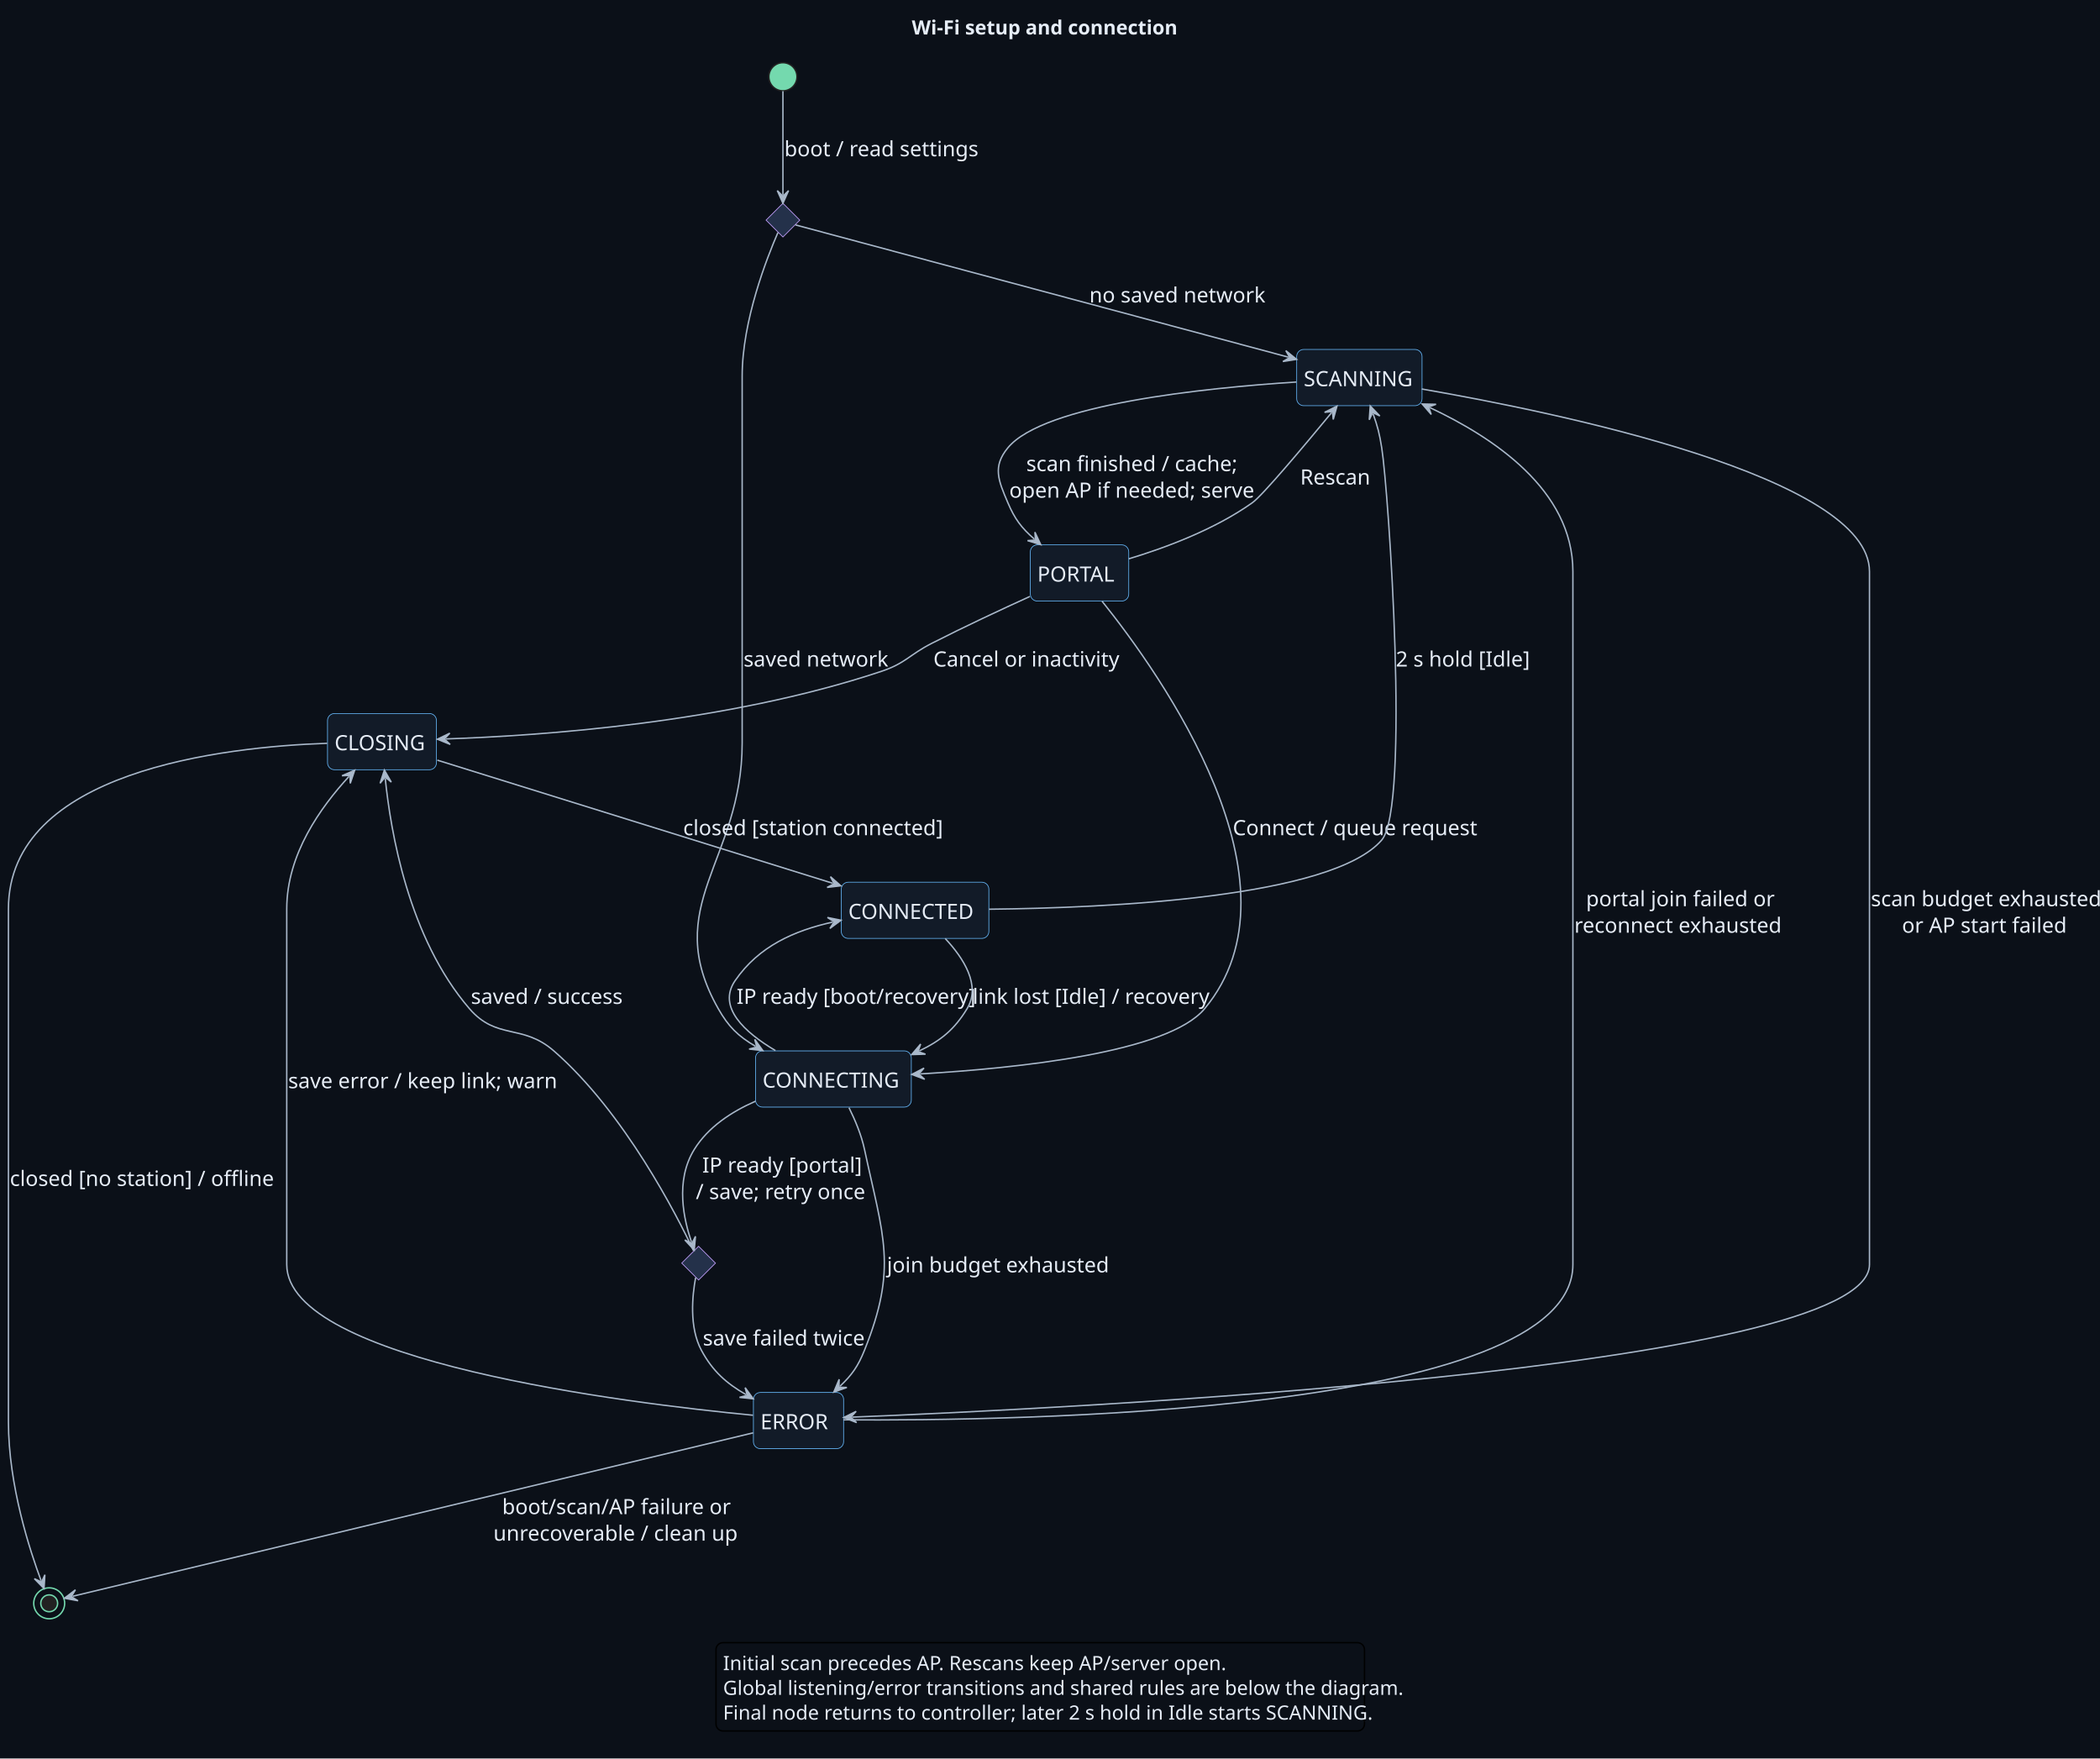
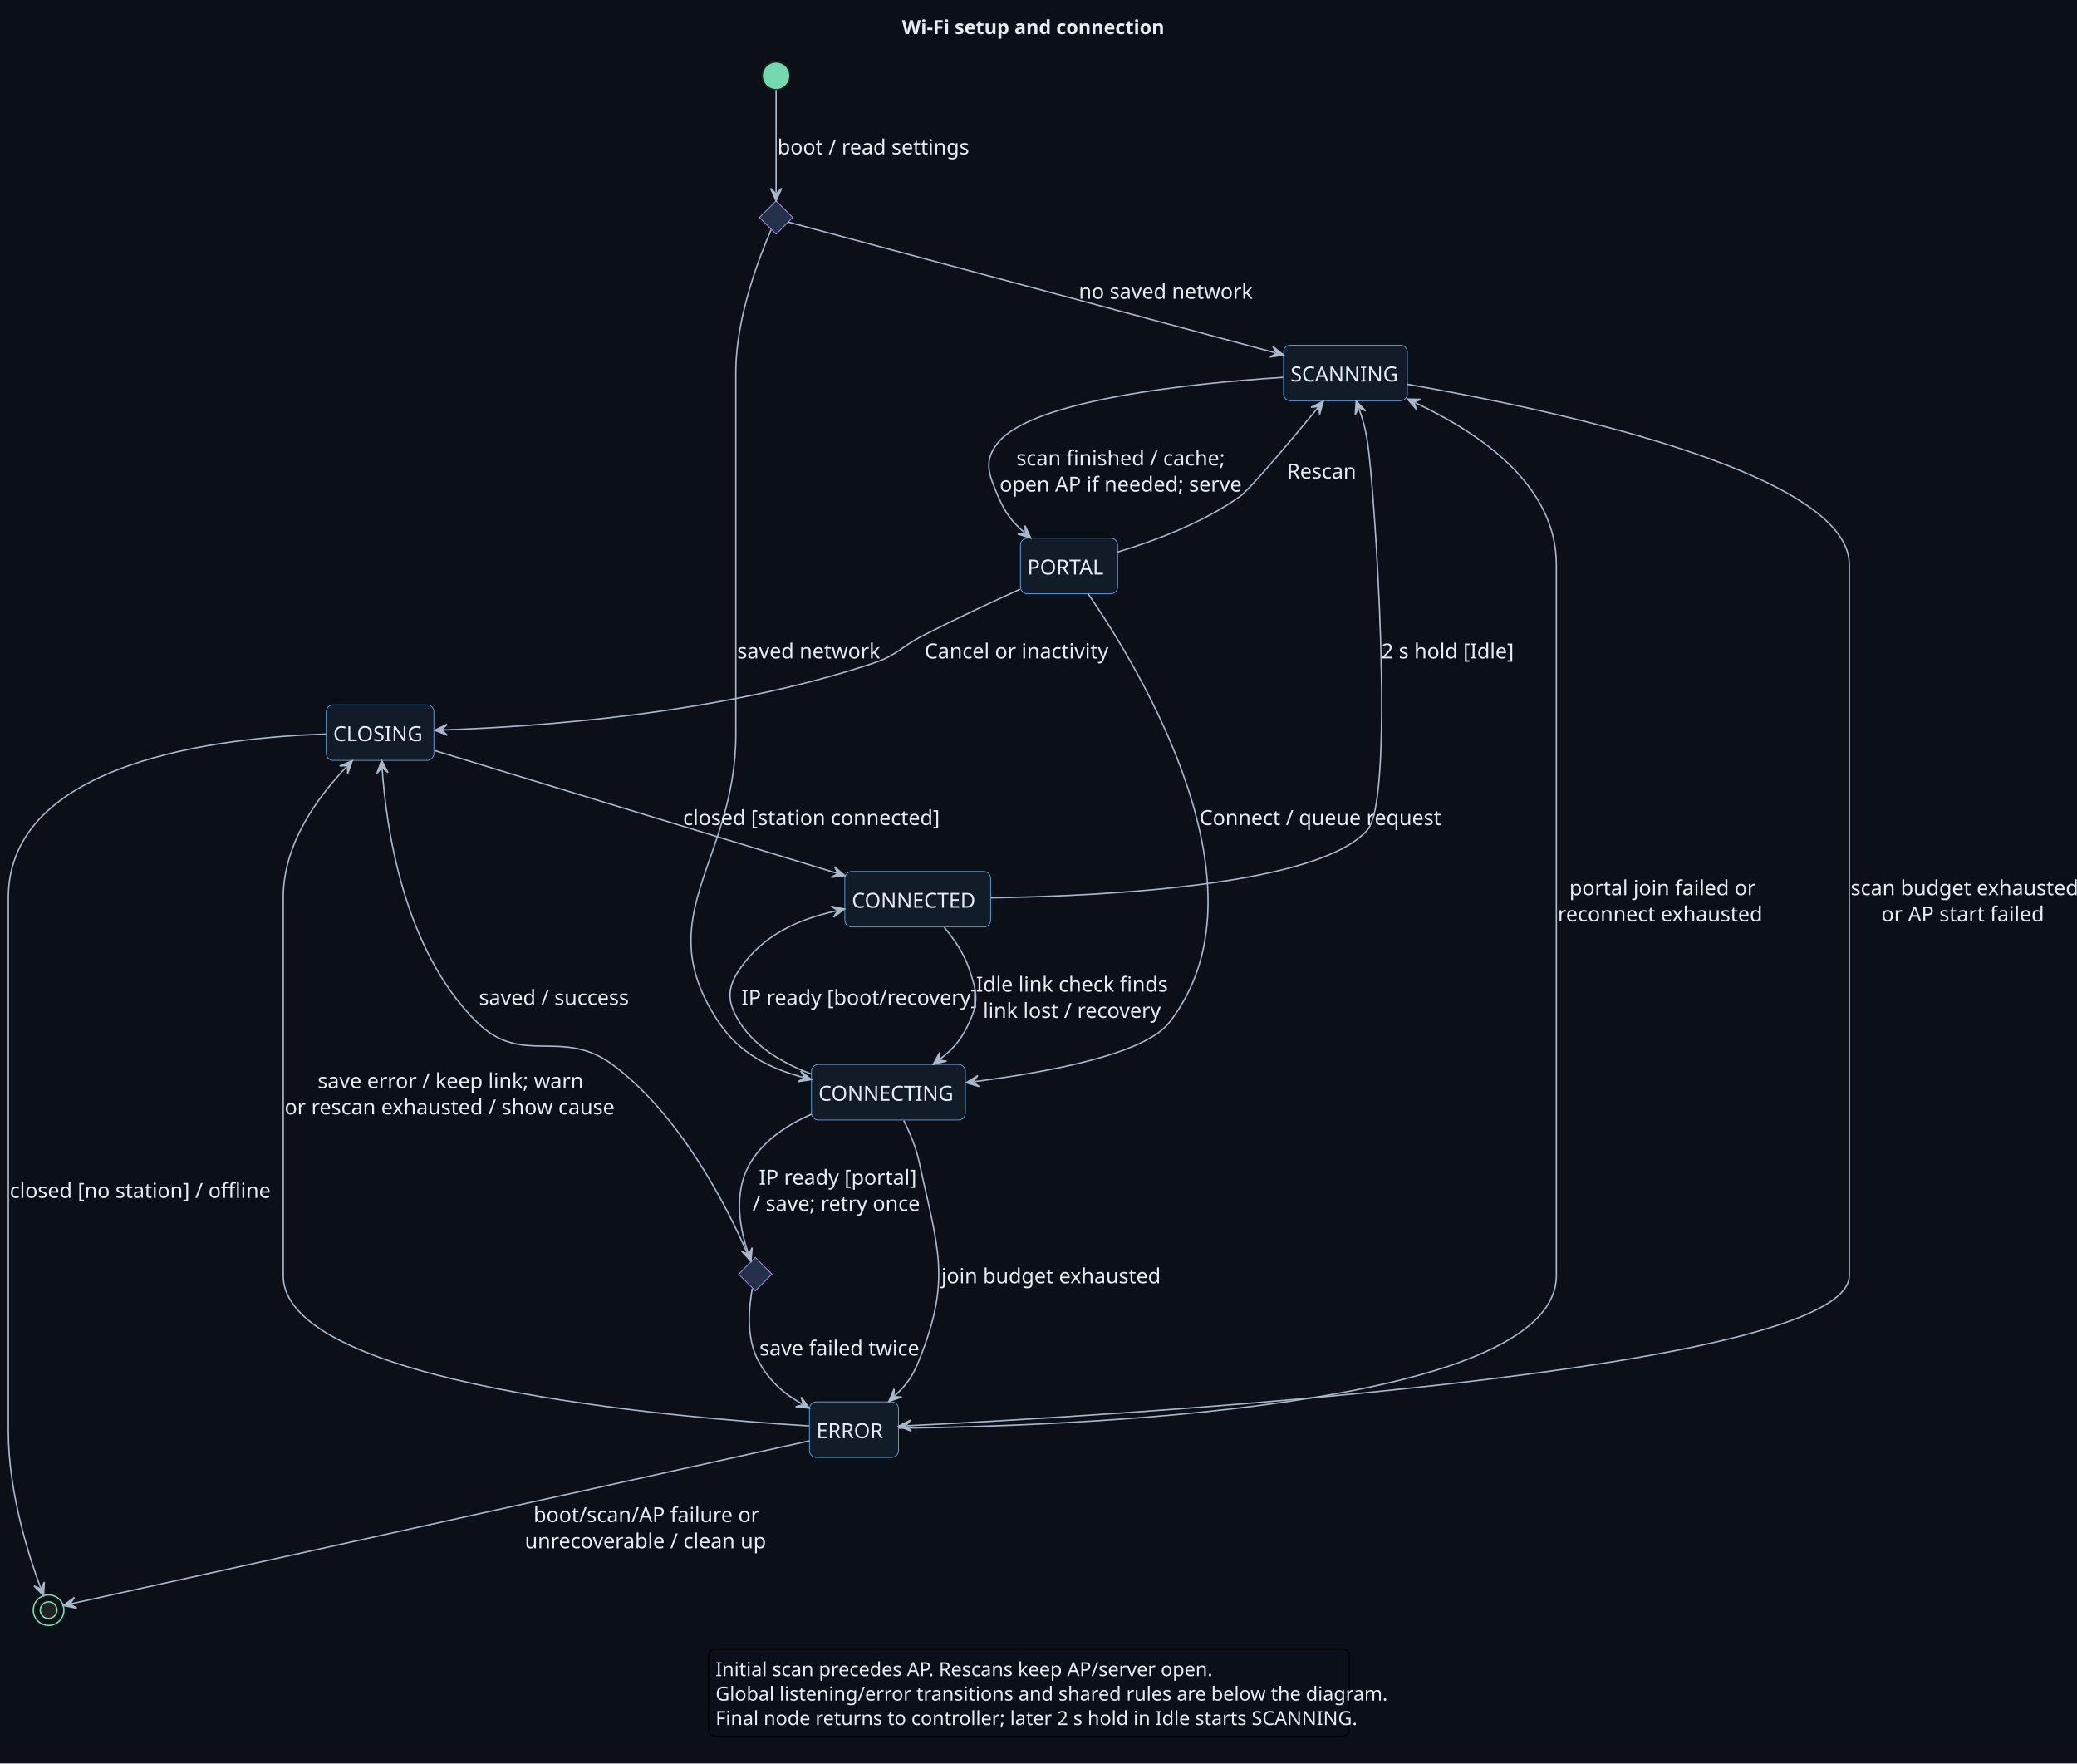
- <svg xmlns="http://www.w3.org/2000/svg" contentStyleType="text/css" data-diagram-type="STATE" height="1251px" preserveAspectRatio="none" style="width:1494px;height:1251px;background:#0B1018;" version="1.1" viewBox="0 0 1494 1251" width="1494px" zoomAndPan="magnify">
+ <svg xmlns="http://www.w3.org/2000/svg" contentStyleType="text/css" data-diagram-type="STATE" height="1270px" preserveAspectRatio="none" style="width:1496px;height:1270px;background:#0B1018;" version="1.1" viewBox="0 0 1496 1270" width="1496px" zoomAndPan="magnify">
  <defs />
  <g>
-     <rect fill="#0B1018" height="1251" style="stroke:none;stroke-width:1;" width="1494" x="0" y="0" />
+     <rect fill="#0B1018" height="1270" style="stroke:none;stroke-width:1;" width="1496" x="0" y="0" />
    <g class="title" data-source-line="25">
-       <text fill="#E6EDF7" font-family="sans-serif" font-size="14" font-weight="bold" lengthAdjust="spacing" textLength="182.773" x="648.674" y="24.533">Wi-Fi setup and connection</text>
+       <text fill="#E6EDF7" font-family="sans-serif" font-size="14" font-weight="bold" lengthAdjust="spacing" textLength="182.773" x="649.674" y="24.533">Wi-Fi setup and connection</text>
    </g>
-     <rect fill="#121B28" height="40" rx="5" ry="5" style="stroke:#64B5F6;stroke-width:0.5;" width="89.175" x="922.5" y="248.609" />
-     <text fill="#E6EDF7" font-family="sans-serif" font-size="15" lengthAdjust="spacing" textLength="79.175" x="927.5" y="274.747">SCANNING</text>
-     <rect fill="#121B28" height="40" rx="5" ry="5" style="stroke:#64B5F6;stroke-width:0.5;" width="70.015" x="733" y="387.609" />
-     <text fill="#E6EDF7" font-family="sans-serif" font-size="15" lengthAdjust="spacing" textLength="60.015" x="738" y="413.747">PORTAL</text>
-     <rect fill="#121B28" height="40" rx="5" ry="5" style="stroke:#64B5F6;stroke-width:0.5;" width="110.832" x="537.5" y="747.609" />
-     <text fill="#E6EDF7" font-family="sans-serif" font-size="15" lengthAdjust="spacing" textLength="100.832" x="542.5" y="773.747">CONNECTING</text>
-     <rect fill="#121B28" height="40" rx="5" ry="5" style="stroke:#64B5F6;stroke-width:0.5;" width="77.515" x="233" y="507.609" />
-     <text fill="#E6EDF7" font-family="sans-serif" font-size="15" lengthAdjust="spacing" textLength="67.515" x="238" y="533.747">CLOSING</text>
-     <rect fill="#121B28" height="40" rx="5" ry="5" style="stroke:#64B5F6;stroke-width:0.5;" width="105.002" x="598.5" y="627.609" />
-     <text fill="#E6EDF7" font-family="sans-serif" font-size="15" lengthAdjust="spacing" textLength="95.002" x="603.5" y="653.747">CONNECTED</text>
-     <rect fill="#121B28" height="40" rx="5" ry="5" style="stroke:#64B5F6;stroke-width:0.5;" width="64.17" x="536" y="990.609" />
-     <text fill="#E6EDF7" font-family="sans-serif" font-size="15" lengthAdjust="spacing" textLength="54.17" x="541" y="1016.747">ERROR</text>
+     <rect fill="#121B28" height="40" rx="5" ry="5" style="stroke:#64B5F6;stroke-width:0.5;" width="89.175" x="924.5" y="248.609" />
+     <text fill="#E6EDF7" font-family="sans-serif" font-size="15" lengthAdjust="spacing" textLength="79.175" x="929.5" y="274.747">SCANNING</text>
+     <rect fill="#121B28" height="40" rx="5" ry="5" style="stroke:#64B5F6;stroke-width:0.5;" width="70.015" x="735" y="387.609" />
+     <text fill="#E6EDF7" font-family="sans-serif" font-size="15" lengthAdjust="spacing" textLength="60.015" x="740" y="413.747">PORTAL</text>
+     <rect fill="#121B28" height="40" rx="5" ry="5" style="stroke:#64B5F6;stroke-width:0.5;" width="110.832" x="584.5" y="766.609" />
+     <text fill="#E6EDF7" font-family="sans-serif" font-size="15" lengthAdjust="spacing" textLength="100.832" x="589.5" y="792.747">CONNECTING</text>
+     <rect fill="#121B28" height="40" rx="5" ry="5" style="stroke:#64B5F6;stroke-width:0.5;" width="77.515" x="235" y="507.609" />
+     <text fill="#E6EDF7" font-family="sans-serif" font-size="15" lengthAdjust="spacing" textLength="67.515" x="240" y="533.747">CLOSING</text>
+     <rect fill="#121B28" height="40" rx="5" ry="5" style="stroke:#64B5F6;stroke-width:0.5;" width="105.002" x="608.5" y="627.609" />
+     <text fill="#E6EDF7" font-family="sans-serif" font-size="15" lengthAdjust="spacing" textLength="95.002" x="613.5" y="653.747">CONNECTED</text>
+     <rect fill="#121B28" height="40" rx="5" ry="5" style="stroke:#64B5F6;stroke-width:0.5;" width="64.17" x="583" y="1009.609" />
+     <text fill="#E6EDF7" font-family="sans-serif" font-size="15" lengthAdjust="spacing" textLength="54.17" x="588" y="1035.747">ERROR</text>
    <g class="entity" data-qualified-name="Boot" id="ent0008">
-       <polygon fill="#24314A" points="557,144.609,569,156.609,557,168.609,545,156.609,557,144.609" style="stroke:#C5A1FF;stroke-width:0.5;" />
+       <polygon fill="#24314A" points="559,144.609,571,156.609,559,168.609,547,156.609,559,144.609" style="stroke:#C5A1FF;stroke-width:0.5;" />
    </g>
    <g class="entity" data-qualified-name="Save" id="ent0009">
-       <polygon fill="#24314A" points="497,886.609,509,898.609,497,910.609,485,898.609,497,886.609" style="stroke:#C5A1FF;stroke-width:0.5;" />
+       <polygon fill="#24314A" points="544,905.609,556,917.609,544,929.609,532,917.609,544,905.609" style="stroke:#C5A1FF;stroke-width:0.5;" />
    </g>
    <g class="start_entity" data-qualified-name=".start." data-source-line="35" id="ent0002">
-       <ellipse cx="557" cy="54.609" fill="#74D9AE" rx="10" ry="10" style="stroke:#222222;stroke-width:1;" />
+       <ellipse cx="559" cy="54.609" fill="#74D9AE" rx="10" ry="10" style="stroke:#222222;stroke-width:1;" />
    </g>
    <g class="end_entity" data-qualified-name=".end." data-source-line="50" id="ent0018">
-       <ellipse cx="35" cy="1140.609" fill="none" rx="11" ry="11" style="stroke:#74D9AE;stroke-width:1;" />
-       <ellipse cx="35" cy="1140.609" fill="#222222" rx="6" ry="6" style="stroke:#74D9AE;stroke-width:1;" />
+       <ellipse cx="35" cy="1159.609" fill="none" rx="11" ry="11" style="stroke:#74D9AE;stroke-width:1;" />
+       <ellipse cx="35" cy="1159.609" fill="#222222" rx="6" ry="6" style="stroke:#74D9AE;stroke-width:1;" />
    </g>
    <g class="link" data-entity-1="ent0002" data-entity-2="ent0008" data-link-type="dependency" data-source-line="35" id="lnk3">
-       <path d="M557,64.839 C557,83.309 557,118.749 557,138.599" fill="none" id="*start*-to-Boot" style="stroke:#A9B8CA;stroke-width:1;" />
-       <polygon fill="#A9B8CA" points="557,144.599,561,135.599,557,139.599,553,135.599,557,144.599" style="stroke:#A9B8CA;stroke-width:1;" />
-       <text fill="#E6EDF7" font-family="sans-serif" font-size="15" lengthAdjust="spacing" textLength="127.581" x="558" y="111.181">boot / read settings</text>
+       <path d="M559,64.839 C559,83.309 559,118.749 559,138.599" fill="none" id="*start*-to-Boot" style="stroke:#A9B8CA;stroke-width:1;" />
+       <polygon fill="#A9B8CA" points="559,144.599,563,135.599,559,139.599,555,135.599,559,144.599" style="stroke:#A9B8CA;stroke-width:1;" />
+       <text fill="#E6EDF7" font-family="sans-serif" font-size="15" lengthAdjust="spacing" textLength="127.581" x="560" y="111.181">boot / read settings</text>
    </g>
    <g class="link" data-entity-1="ent0008" data-entity-2="ent0002" data-link-type="dependency" data-source-line="36" id="lnk4">
-       <path d="M565.94,160.009 C612.44,172.479 822.165,228.755 916.635,254.095" fill="none" id="Boot-to-Scan" style="stroke:#A9B8CA;stroke-width:1;" />
-       <polygon fill="#A9B8CA" points="922.43,255.649,914.774,249.454,917.601,254.354,912.701,257.181,922.43,255.649" style="stroke:#A9B8CA;stroke-width:1;" />
-       <text fill="#E6EDF7" font-family="sans-serif" font-size="15" lengthAdjust="spacing" textLength="117.568" x="775" y="215.181">no saved network</text>
+       <path d="M567.94,160.009 C614.44,172.479 824.165,228.755 918.635,254.095" fill="none" id="Boot-to-Scan" style="stroke:#A9B8CA;stroke-width:1;" />
+       <polygon fill="#A9B8CA" points="924.43,255.649,916.774,249.454,919.601,254.354,914.701,257.181,924.43,255.649" style="stroke:#A9B8CA;stroke-width:1;" />
+       <text fill="#E6EDF7" font-family="sans-serif" font-size="15" lengthAdjust="spacing" textLength="117.568" x="777" y="215.181">no saved network</text>
    </g>
    <g class="link" data-entity-1="ent0008" data-entity-2="ent0004" data-link-type="dependency" data-source-line="37" id="lnk5">
-       <path d="M553.44,165.429 C545.7,183.189 528,228.109 528,267.609 C528,267.609 528,267.609 528,528.609 C528,612.949 469.38,644.259 511,717.609 C518.2,730.299 524.959,737.034 537.529,744.374" fill="none" id="Boot-to-Join" style="stroke:#A9B8CA;stroke-width:1;" />
-       <polygon fill="#A9B8CA" points="542.71,747.399,536.955,739.407,538.392,744.878,532.921,746.315,542.71,747.399" style="stroke:#A9B8CA;stroke-width:1;" />
-       <text fill="#E6EDF7" font-family="sans-serif" font-size="15" lengthAdjust="spacing" textLength="96.716" x="529" y="474.181">saved network</text>
+       <path d="M555.44,165.429 C547.7,183.189 530,228.109 530,267.609 C530,267.609 530,267.609 530,528.609 C530,621.209 466.14,659.899 518,736.609 C532.96,758.729 553.928,769.305 578.587,775.965" fill="none" id="Boot-to-Join" style="stroke:#A9B8CA;stroke-width:1;" />
+       <polygon fill="#A9B8CA" points="584.38,777.529,576.734,771.321,579.553,776.226,574.648,779.044,584.38,777.529" style="stroke:#A9B8CA;stroke-width:1;" />
+       <text fill="#E6EDF7" font-family="sans-serif" font-size="15" lengthAdjust="spacing" textLength="96.716" x="531" y="474.181">saved network</text>
    </g>
    <g class="link" data-entity-1="ent0002" data-entity-2="ent0003" data-link-type="dependency" data-source-line="38" id="lnk6">
-       <path d="M922.29,271.769 C857.51,275.939 742.51,287.619 717,318.609 C705.99,331.989 710.21,341.659 717,357.609 C721.96,369.249 726.649,375.516 735.909,383.556" fill="none" id="Scan-to-Portal" style="stroke:#A9B8CA;stroke-width:1;" />
-       <polygon fill="#A9B8CA" points="740.44,387.489,736.267,378.568,736.664,384.211,731.022,384.609,740.44,387.489" style="stroke:#A9B8CA;stroke-width:1;" />
-       <text fill="#E6EDF7" font-family="sans-serif" font-size="15" lengthAdjust="spacing" textLength="144.25" x="730.1" y="335.181">scan finished / cache;</text>
-       <text fill="#E6EDF7" font-family="sans-serif" font-size="15" lengthAdjust="spacing" textLength="168.45" x="718" y="354.048">open AP if needed; serve</text>
+       <path d="M924.29,271.769 C859.51,275.939 744.51,287.619 719,318.609 C707.99,331.989 712.21,341.659 719,357.609 C723.96,369.249 728.649,375.516 737.909,383.556" fill="none" id="Scan-to-Portal" style="stroke:#A9B8CA;stroke-width:1;" />
+       <polygon fill="#A9B8CA" points="742.44,387.489,738.267,378.568,738.664,384.211,733.022,384.609,742.44,387.489" style="stroke:#A9B8CA;stroke-width:1;" />
+       <text fill="#E6EDF7" font-family="sans-serif" font-size="15" lengthAdjust="spacing" textLength="144.25" x="732.1" y="335.181">scan finished / cache;</text>
+       <text fill="#E6EDF7" font-family="sans-serif" font-size="15" lengthAdjust="spacing" textLength="168.45" x="720" y="354.048">open AP if needed; serve</text>
    </g>
    <g class="link" data-entity-1="ent0003" data-entity-2="ent0002" data-link-type="dependency" data-source-line="40" id="lnk8">
-       <path d="M803.09,397.539 C828.98,389.729 864.22,376.679 891,357.609 C898.19,352.489 927.25,317.876 947.33,293.556" fill="none" id="Portal-to-Scan" style="stroke:#A9B8CA;stroke-width:1;" />
-       <polygon fill="#A9B8CA" points="951.15,288.929,942.335,293.323,947.967,292.785,948.504,298.416,951.15,288.929" style="stroke:#A9B8CA;stroke-width:1;" />
-       <text fill="#E6EDF7" font-family="sans-serif" font-size="15" lengthAdjust="spacing" textLength="50.859" x="925" y="344.681">Rescan</text>
+       <path d="M805.09,397.539 C830.98,389.729 866.22,376.679 893,357.609 C900.19,352.489 929.25,317.876 949.33,293.556" fill="none" id="Portal-to-Scan" style="stroke:#A9B8CA;stroke-width:1;" />
+       <polygon fill="#A9B8CA" points="953.15,288.929,944.335,293.323,949.967,292.785,950.504,298.416,953.15,288.929" style="stroke:#A9B8CA;stroke-width:1;" />
+       <text fill="#E6EDF7" font-family="sans-serif" font-size="15" lengthAdjust="spacing" textLength="50.859" x="927" y="344.681">Rescan</text>
    </g>
    <g class="link" data-entity-1="ent0003" data-entity-2="ent0004" data-link-type="dependency" data-source-line="39" id="lnk7">
-       <path d="M784.04,427.709 C826.09,480.139 931.24,628.319 857,717.609 C831.03,748.839 724.09,759.906 654.62,764.006" fill="none" id="Portal-to-Join" style="stroke:#A9B8CA;stroke-width:1;" />
-       <polygon fill="#A9B8CA" points="648.63,764.359,657.85,767.822,653.621,764.065,657.379,759.836,648.63,764.359" style="stroke:#A9B8CA;stroke-width:1;" />
-       <text fill="#E6EDF7" font-family="sans-serif" font-size="15" lengthAdjust="spacing" textLength="164.282" x="877" y="594.181">Connect / queue request</text>
+       <path d="M783.74,427.639 C821.21,482.069 917.5,640.599 842,736.609 C824.1,759.369 755.191,772.081 701.841,778.971" fill="none" id="Portal-to-Join" style="stroke:#A9B8CA;stroke-width:1;" />
+       <polygon fill="#A9B8CA" points="695.89,779.739,705.328,782.554,700.849,779.099,704.303,774.62,695.89,779.739" style="stroke:#A9B8CA;stroke-width:1;" />
+       <text fill="#E6EDF7" font-family="sans-serif" font-size="15" lengthAdjust="spacing" textLength="164.282" x="864" y="594.181">Connect / queue request</text>
    </g>
    <g class="link" data-entity-1="ent0003" data-entity-2="ent0005" data-link-type="dependency" data-source-line="41" id="lnk9">
-       <path d="M732.7,424.329 C712.19,433.659 685.94,445.909 663,457.609 C646.7,465.929 644.36,471.819 627,477.609 C516.49,514.489 383.717,523.437 317.147,525.687" fill="none" id="Portal-to-Close" style="stroke:#A9B8CA;stroke-width:1;" />
-       <polygon fill="#A9B8CA" points="311.15,525.889,320.28,529.583,316.147,525.721,320.01,521.588,311.15,525.889" style="stroke:#A9B8CA;stroke-width:1;" />
-       <text fill="#E6EDF7" font-family="sans-serif" font-size="15" lengthAdjust="spacing" textLength="125.881" x="664" y="474.181">Cancel or inactivity</text>
+       <path d="M734.7,424.329 C714.19,433.659 687.94,445.909 665,457.609 C648.7,465.929 646.36,471.819 629,477.609 C518.49,514.489 385.717,523.437 319.147,525.687" fill="none" id="Portal-to-Close" style="stroke:#A9B8CA;stroke-width:1;" />
+       <polygon fill="#A9B8CA" points="313.15,525.889,322.28,529.583,318.147,525.721,322.01,521.588,313.15,525.889" style="stroke:#A9B8CA;stroke-width:1;" />
+       <text fill="#E6EDF7" font-family="sans-serif" font-size="15" lengthAdjust="spacing" textLength="125.881" x="666" y="474.181">Cancel or inactivity</text>
    </g>
    <g class="link" data-entity-1="ent0004" data-entity-2="ent0009" data-link-type="dependency" data-source-line="42" id="lnk10">
-       <path d="M537.48,783.429 C520.57,790.829 503.86,801.719 494,817.609 C479.92,840.279 486.718,868.269 491.958,883.679" fill="none" id="Join-to-Save" style="stroke:#A9B8CA;stroke-width:1;" />
-       <polygon fill="#A9B8CA" points="493.89,889.359,494.78,879.551,492.28,884.626,487.205,882.126,493.89,889.359" style="stroke:#A9B8CA;stroke-width:1;" />
-       <text fill="#E6EDF7" font-family="sans-serif" font-size="15" lengthAdjust="spacing" textLength="105.886" x="499.581" y="834.181">IP ready [portal]</text>
-       <text fill="#E6EDF7" font-family="sans-serif" font-size="15" lengthAdjust="spacing" textLength="115.049" x="495" y="853.048">/ save; retry once</text>
+       <path d="M584.48,802.429 C567.57,809.829 550.86,820.719 541,836.609 C526.92,859.279 533.718,887.269 538.958,902.679" fill="none" id="Join-to-Save" style="stroke:#A9B8CA;stroke-width:1;" />
+       <polygon fill="#A9B8CA" points="540.89,908.359,541.78,898.551,539.28,903.626,534.206,901.126,540.89,908.359" style="stroke:#A9B8CA;stroke-width:1;" />
+       <text fill="#E6EDF7" font-family="sans-serif" font-size="15" lengthAdjust="spacing" textLength="105.886" x="546.581" y="853.181">IP ready [portal]</text>
+       <text fill="#E6EDF7" font-family="sans-serif" font-size="15" lengthAdjust="spacing" textLength="115.049" x="542" y="872.048">/ save; retry once</text>
    </g>
    <g class="link" data-entity-1="ent0009" data-entity-2="ent0005" data-link-type="dependency" data-source-line="43" id="lnk11">
-       <path d="M493.39,889.739 C482,865.599 444.51,791.589 394,747.609 C371.51,728.029 353.48,740.179 334,717.609 C290.34,667.029 277.87,590.898 274.08,553.828" fill="none" id="Save-to-Close" style="stroke:#A9B8CA;stroke-width:1;" />
-       <polygon fill="#A9B8CA" points="273.47,547.859,270.406,557.22,273.978,552.833,278.365,556.406,273.47,547.859" style="stroke:#A9B8CA;stroke-width:1;" />
-       <text fill="#E6EDF7" font-family="sans-serif" font-size="15" lengthAdjust="spacing" textLength="106.714" x="335" y="714.181">saved / success</text>
+       <path d="M540.84,908.709 C530.51,883.849 495.19,806.499 441,766.609 C404.66,739.859 376.3,768.119 344,736.609 C290,683.929 278.075,594.295 275.255,553.675" fill="none" id="Save-to-Close" style="stroke:#A9B8CA;stroke-width:1;" />
+       <polygon fill="#A9B8CA" points="274.84,547.689,271.473,556.945,275.186,552.677,279.454,556.391,274.84,547.689" style="stroke:#A9B8CA;stroke-width:1;" />
+       <text fill="#E6EDF7" font-family="sans-serif" font-size="15" lengthAdjust="spacing" textLength="106.714" x="345" y="723.681">saved / success</text>
    </g>
    <g class="link" data-entity-1="ent0004" data-entity-2="ent0006" data-link-type="dependency" data-source-line="44" id="lnk12">
-       <path d="M551.63,747.369 C529.83,734.469 510.04,716.449 523,697.609 C539.93,673.009 565.164,662.058 592.464,655.958" fill="none" id="Join-to-Online" style="stroke:#A9B8CA;stroke-width:1;" />
-       <polygon fill="#A9B8CA" points="598.32,654.649,588.664,652.708,593.44,655.74,590.409,660.516,598.32,654.649" style="stroke:#A9B8CA;stroke-width:1;" />
-       <text fill="#E6EDF7" font-family="sans-serif" font-size="15" lengthAdjust="spacing" textLength="159.243" x="524" y="714.181">IP ready [boot/recovery]</text>
+       <path d="M584.33,773.419 C564.67,766.149 544.59,754.659 533,736.609 C523.64,722.019 523.18,711.889 533,697.609 C549.93,673.009 575.164,662.058 602.464,655.958" fill="none" id="Join-to-Online" style="stroke:#A9B8CA;stroke-width:1;" />
+       <polygon fill="#A9B8CA" points="608.32,654.649,598.664,652.708,603.44,655.74,600.409,660.516,608.32,654.649" style="stroke:#A9B8CA;stroke-width:1;" />
+       <text fill="#E6EDF7" font-family="sans-serif" font-size="15" lengthAdjust="spacing" textLength="159.243" x="534" y="723.681">IP ready [boot/recovery]</text>
    </g>
    <g class="link" data-entity-1="ent0006" data-entity-2="ent0004" data-link-type="dependency" data-source-line="53" id="lnk22">
-       <path d="M672.45,667.669 C685.56,681.699 698.04,701.129 688,717.609 C679.02,732.349 669.442,740.249 653.982,747.649" fill="none" id="Online-to-Join" style="stroke:#A9B8CA;stroke-width:1;" />
-       <polygon fill="#A9B8CA" points="648.57,750.239,658.415,749.962,653.08,748.081,654.961,742.746,648.57,750.239" style="stroke:#A9B8CA;stroke-width:1;" />
-       <text fill="#E6EDF7" font-family="sans-serif" font-size="15" lengthAdjust="spacing" textLength="156.724" x="692" y="714.181">link lost [Idle] / recovery</text>
+       <path d="M680.13,667.859 C687.18,676.269 694.34,686.689 698,697.609 C703.51,714.039 705.3,720.889 698,736.609 C692.45,748.569 687.133,754.997 676.933,762.857" fill="none" id="Online-to-Join" style="stroke:#A9B8CA;stroke-width:1;" />
+       <polygon fill="#A9B8CA" points="672.18,766.519,681.75,764.194,676.14,763.467,676.867,757.857,672.18,766.519" style="stroke:#A9B8CA;stroke-width:1;" />
+       <text fill="#E6EDF7" font-family="sans-serif" font-size="15" lengthAdjust="spacing" textLength="130.064" x="703" y="714.181">Idle link check finds</text>
+       <text fill="#E6EDF7" font-family="sans-serif" font-size="15" lengthAdjust="spacing" textLength="120.037" x="708.013" y="733.048">link lost / recovery</text>
    </g>
    <g class="link" data-entity-1="ent0004" data-entity-2="ent0007" data-link-type="dependency" data-source-line="45" id="lnk13">
-       <path d="M603.98,787.989 C608.33,796.739 612.81,807.399 615,817.609 C628.31,879.759 638.71,901.639 615,960.609 C610.43,971.979 606.173,978.08 597.562,986.21" fill="none" id="Join-to-Error" style="stroke:#A9B8CA;stroke-width:1;" />
-       <polygon fill="#A9B8CA" points="593.2,990.329,602.49,987.059,596.835,986.897,596.998,981.242,593.2,990.329" style="stroke:#A9B8CA;stroke-width:1;" />
-       <text fill="#E6EDF7" font-family="sans-serif" font-size="15" lengthAdjust="spacing" textLength="146.785" x="631" y="905.181">join budget exhausted</text>
+       <path d="M650.98,806.989 C655.33,815.739 659.81,826.399 662,836.609 C675.31,898.759 685.71,920.639 662,979.609 C657.43,990.979 653.173,997.08 644.562,1005.21" fill="none" id="Join-to-Error" style="stroke:#A9B8CA;stroke-width:1;" />
+       <polygon fill="#A9B8CA" points="640.2,1009.329,649.49,1006.059,643.835,1005.897,643.998,1000.242,640.2,1009.329" style="stroke:#A9B8CA;stroke-width:1;" />
+       <text fill="#E6EDF7" font-family="sans-serif" font-size="15" lengthAdjust="spacing" textLength="146.785" x="678" y="924.181">join budget exhausted</text>
    </g>
    <g class="link" data-entity-1="ent0002" data-entity-2="ent0007" data-link-type="dependency" data-source-line="46" id="lnk14">
-       <path d="M1011.51,276.739 C1108.44,293.519 1330,339.249 1330,406.609 C1330,406.609 1330,406.609 1330,899.609 C1330,974.539 751.285,1002.359 606.255,1008.169" fill="none" id="Scan-to-Error" style="stroke:#A9B8CA;stroke-width:1;" />
-       <polygon fill="#A9B8CA" points="600.26,1008.409,609.413,1012.046,605.256,1008.209,609.093,1004.052,600.26,1008.409" style="stroke:#A9B8CA;stroke-width:1;" />
-       <text fill="#E6EDF7" font-family="sans-serif" font-size="15" lengthAdjust="spacing" textLength="155.12" x="1331" y="644.681">scan budget exhausted</text>
-       <text fill="#E6EDF7" font-family="sans-serif" font-size="15" lengthAdjust="spacing" textLength="110.881" x="1353.119" y="663.548">or AP start failed</text>
+       <path d="M1013.51,276.739 C1110.44,293.519 1332,339.249 1332,406.609 C1332,406.609 1332,406.609 1332,918.609 C1332,988.899 792.713,1019.954 653.193,1026.824" fill="none" id="Scan-to-Error" style="stroke:#A9B8CA;stroke-width:1;" />
+       <polygon fill="#A9B8CA" points="647.2,1027.119,656.386,1030.672,652.194,1026.873,655.992,1022.682,647.2,1027.119" style="stroke:#A9B8CA;stroke-width:1;" />
+       <text fill="#E6EDF7" font-family="sans-serif" font-size="15" lengthAdjust="spacing" textLength="155.12" x="1333" y="644.681">scan budget exhausted</text>
+       <text fill="#E6EDF7" font-family="sans-serif" font-size="15" lengthAdjust="spacing" textLength="110.881" x="1355.119" y="663.548">or AP start failed</text>
    </g>
    <g class="link" data-entity-1="ent0007" data-entity-2="ent0002" data-link-type="dependency" data-source-line="48" id="lnk16">
-       <path d="M600.01,1010.079 C717.6,1010.969 1119,1006.179 1119,899.609 C1119,406.609 1119,406.609 1119,406.609 C1119,348.349 1062.049,311.065 1017.208,289.955" fill="none" id="Error-to-Scan" style="stroke:#A9B8CA;stroke-width:1;" />
-       <polygon fill="#A9B8CA" points="1011.78,287.399,1018.219,294.852,1016.304,289.529,1021.626,287.614,1011.78,287.399" style="stroke:#A9B8CA;stroke-width:1;" />
-       <text fill="#E6EDF7" font-family="sans-serif" font-size="15" lengthAdjust="spacing" textLength="122.571" x="1128.346" y="644.681">portal join failed or</text>
-       <text fill="#E6EDF7" font-family="sans-serif" font-size="15" lengthAdjust="spacing" textLength="139.263" x="1120" y="663.548">reconnect exhausted</text>
+       <path d="M647.04,1028.519 C758.27,1027.339 1121,1016.039 1121,918.609 C1121,406.609 1121,406.609 1121,406.609 C1121,348.349 1064.049,311.065 1019.208,289.955" fill="none" id="Error-to-Scan" style="stroke:#A9B8CA;stroke-width:1;" />
+       <polygon fill="#A9B8CA" points="1013.78,287.399,1020.219,294.852,1018.304,289.529,1023.626,287.614,1013.78,287.399" style="stroke:#A9B8CA;stroke-width:1;" />
+       <text fill="#E6EDF7" font-family="sans-serif" font-size="15" lengthAdjust="spacing" textLength="122.571" x="1130.346" y="644.681">portal join failed or</text>
+       <text fill="#E6EDF7" font-family="sans-serif" font-size="15" lengthAdjust="spacing" textLength="139.263" x="1122" y="663.548">reconnect exhausted</text>
    </g>
    <g class="link" data-entity-1="ent0009" data-entity-2="ent0007" data-link-type="dependency" data-source-line="47" id="lnk15">
-       <path d="M494.88,908.949 C492.54,921.509 490.17,944.179 499,960.609 C507.07,975.619 516.798,984.081 530.708,992.141" fill="none" id="Save-to-Error" style="stroke:#A9B8CA;stroke-width:1;" />
-       <polygon fill="#A9B8CA" points="535.9,995.149,530.118,987.176,531.574,992.643,526.107,994.098,535.9,995.149" style="stroke:#A9B8CA;stroke-width:1;" />
-       <text fill="#E6EDF7" font-family="sans-serif" font-size="15" lengthAdjust="spacing" textLength="110.054" x="500" y="957.181">save failed twice</text>
+       <path d="M541.88,927.949 C539.54,940.509 537.17,963.179 546,979.609 C554.07,994.619 563.798,1003.081 577.708,1011.141" fill="none" id="Save-to-Error" style="stroke:#A9B8CA;stroke-width:1;" />
+       <polygon fill="#A9B8CA" points="582.9,1014.149,577.118,1006.176,578.574,1011.643,573.107,1013.098,582.9,1014.149" style="stroke:#A9B8CA;stroke-width:1;" />
+       <text fill="#E6EDF7" font-family="sans-serif" font-size="15" lengthAdjust="spacing" textLength="110.054" x="547" y="976.181">save failed twice</text>
    </g>
    <g class="link" data-entity-1="ent0007" data-entity-2="ent0005" data-link-type="dependency" data-source-line="49" id="lnk17">
-       <path d="M535.7,1006.819 C446.61,998.259 204,968.599 204,899.609 C204,646.609 204,646.609 204,646.609 C204,607.599 228.195,574.272 248.275,552.372" fill="none" id="Error-to-Close" style="stroke:#A9B8CA;stroke-width:1;" />
-       <polygon fill="#A9B8CA" points="252.33,547.949,243.299,551.88,248.951,551.635,249.196,557.286,252.33,547.949" style="stroke:#A9B8CA;stroke-width:1;" />
-       <text fill="#E6EDF7" font-family="sans-serif" font-size="15" lengthAdjust="spacing" textLength="180.073" x="205" y="774.181">save error / keep link; warn</text>
+       <path d="M582.75,1026.919 C485.86,1020.959 204,996.909 204,918.609 C204,646.609 204,646.609 204,646.609 C204,607.309 228.953,574.004 249.623,552.194" fill="none" id="Error-to-Close" style="stroke:#A9B8CA;stroke-width:1;" />
+       <polygon fill="#A9B8CA" points="253.75,547.839,244.656,551.62,250.311,551.468,250.462,557.123,253.75,547.839" style="stroke:#A9B8CA;stroke-width:1;" />
+       <text fill="#E6EDF7" font-family="sans-serif" font-size="15" lengthAdjust="spacing" textLength="180.073" x="228.778" y="783.681">save error / keep link; warn</text>
+       <text fill="#E6EDF7" font-family="sans-serif" font-size="15" lengthAdjust="spacing" textLength="227.629" x="205" y="802.548">or rescan exhausted / show cause</text>
    </g>
    <g class="link" data-entity-1="ent0007" data-entity-2="ent0018" data-link-type="dependency" data-source-line="50" id="lnk19">
-       <path d="M535.86,1019.329 C432.1,1044.249 114.974,1120.409 51.664,1135.609" fill="none" id="Error-to-*end*" style="stroke:#A9B8CA;stroke-width:1;" />
-       <polygon fill="#A9B8CA" points="45.83,1137.009,55.515,1138.798,50.692,1135.842,53.648,1131.019,45.83,1137.009" style="stroke:#A9B8CA;stroke-width:1;" />
-       <text fill="#E6EDF7" font-family="sans-serif" font-size="15" lengthAdjust="spacing" textLength="151.75" x="357.262" y="1077.181">boot/scan/AP failure or</text>
-       <text fill="#E6EDF7" font-family="sans-serif" font-size="15" lengthAdjust="spacing" textLength="164.275" x="351" y="1096.048">unrecoverable / clean up</text>
+       <path d="M582.99,1037.669 C472.8,1061.989 118.129,1140.267 51.499,1154.967" fill="none" id="Error-to-*end*" style="stroke:#A9B8CA;stroke-width:1;" />
+       <polygon fill="#A9B8CA" points="45.64,1156.259,55.29,1158.226,50.523,1155.182,53.567,1150.414,45.64,1156.259" style="stroke:#A9B8CA;stroke-width:1;" />
+       <text fill="#E6EDF7" font-family="sans-serif" font-size="15" lengthAdjust="spacing" textLength="151.75" x="384.262" y="1096.181">boot/scan/AP failure or</text>
+       <text fill="#E6EDF7" font-family="sans-serif" font-size="15" lengthAdjust="spacing" textLength="164.275" x="378" y="1115.048">unrecoverable / clean up</text>
    </g>
    <g class="link" data-entity-1="ent0005" data-entity-2="ent0006" data-link-type="dependency" data-source-line="51" id="lnk20">
-       <path d="M311.13,540.789 C379.6,562.109 515.421,604.396 592.481,628.386" fill="none" id="Close-to-Online" style="stroke:#A9B8CA;stroke-width:1;" />
-       <polygon fill="#A9B8CA" points="598.21,630.169,590.806,623.675,593.436,628.683,588.428,631.313,598.21,630.169" style="stroke:#A9B8CA;stroke-width:1;" />
-       <text fill="#E6EDF7" font-family="sans-serif" font-size="15" lengthAdjust="spacing" textLength="173.445" x="486" y="594.181">closed [station connected]</text>
+       <path d="M313.24,540.569 C383.28,561.929 524.111,604.869 602.741,628.849" fill="none" id="Close-to-Online" style="stroke:#A9B8CA;stroke-width:1;" />
+       <polygon fill="#A9B8CA" points="608.48,630.599,601.038,624.148,603.697,629.141,598.705,631.8,608.48,630.599" style="stroke:#A9B8CA;stroke-width:1;" />
+       <text fill="#E6EDF7" font-family="sans-serif" font-size="15" lengthAdjust="spacing" textLength="173.445" x="492" y="594.181">closed [station connected]</text>
    </g>
    <g class="link" data-entity-1="ent0005" data-entity-2="ent0018" data-link-type="dependency" data-source-line="52" id="lnk21">
-       <path d="M232.75,528.779 C158.76,531.369 6,548.599 6,646.609 C6,646.609 6,646.609 6,1011.609 C6,1056.949 21.428,1103.526 29.238,1124.516" fill="none" id="Close-to-*end*" style="stroke:#A9B8CA;stroke-width:1;" />
-       <polygon fill="#A9B8CA" points="31.33,1130.139,31.94,1120.309,29.586,1125.453,24.443,1123.099,31.33,1130.139" style="stroke:#A9B8CA;stroke-width:1;" />
-       <text fill="#E6EDF7" font-family="sans-serif" font-size="15" lengthAdjust="spacing" textLength="173.438" x="7" y="843.681">closed [no station] / offline</text>
+       <path d="M234.74,528.659 C160.3,531.029 6,547.859 6,646.609 C6,646.609 6,646.609 6,1030.609 C6,1075.949 21.428,1122.526 29.238,1143.516" fill="none" id="Close-to-*end*" style="stroke:#A9B8CA;stroke-width:1;" />
+       <polygon fill="#A9B8CA" points="31.33,1149.139,31.94,1139.309,29.586,1144.453,24.443,1142.099,31.33,1149.139" style="stroke:#A9B8CA;stroke-width:1;" />
+       <text fill="#E6EDF7" font-family="sans-serif" font-size="15" lengthAdjust="spacing" textLength="173.438" x="7" y="862.681">closed [no station] / offline</text>
    </g>
    <g class="link" data-entity-1="ent0006" data-entity-2="ent0002" data-link-type="dependency" data-source-line="54" id="lnk23">
-       <path d="M703.61,646.829 C787.95,645.929 947.55,638.679 983,597.609 C1003.26,574.139 987.87,349.219 983,318.609 C981.4,308.529 980.089,303.362 976.869,294.452" fill="none" id="Online-to-Scan" style="stroke:#A9B8CA;stroke-width:1;" />
-       <polygon fill="#A9B8CA" points="974.83,288.809,974.127,298.633,976.529,293.512,981.651,295.914,974.83,288.809" style="stroke:#A9B8CA;stroke-width:1;" />
-       <text fill="#E6EDF7" font-family="sans-serif" font-size="15" lengthAdjust="spacing" textLength="89.224" x="993" y="474.181">2 s hold [Idle]</text>
+       <path d="M713.69,646.599 C796.35,645.349 950.64,637.559 985,597.609 C1005.22,574.109 989.87,349.219 985,318.609 C983.4,308.529 982.089,303.362 978.869,294.452" fill="none" id="Online-to-Scan" style="stroke:#A9B8CA;stroke-width:1;" />
+       <polygon fill="#A9B8CA" points="976.83,288.809,976.127,298.633,978.529,293.512,983.651,295.914,976.83,288.809" style="stroke:#A9B8CA;stroke-width:1;" />
+       <text fill="#E6EDF7" font-family="sans-serif" font-size="15" lengthAdjust="spacing" textLength="89.224" x="995" y="474.181">2 s hold [Idle]</text>
    </g>
    <g class="legend" data-source-line="55">
-       <rect fill="none" height="62.828" rx="5" ry="5" style="stroke:#000000;stroke-width:1;" width="461.35" x="509.385" y="1168.609" />
-       <text fill="#E6EDF7" font-family="sans-serif" font-size="14" lengthAdjust="spacing" textLength="350.964" x="514.385" y="1188.143">Initial scan precedes AP. Rescans keep AP/server open.</text>
-       <text fill="#E6EDF7" font-family="sans-serif" font-size="14" lengthAdjust="spacing" textLength="451.35" x="514.385" y="1205.752">Global listening/error transitions and shared rules are below the diagram.</text>
-       <text fill="#E6EDF7" font-family="sans-serif" font-size="14" lengthAdjust="spacing" textLength="438.853" x="514.385" y="1223.361">Final node returns to controller; later 2 s hold in Idle starts SCANNING.</text>
+       <rect fill="none" height="62.828" rx="5" ry="5" style="stroke:#000000;stroke-width:1;" width="461.35" x="510.385" y="1187.609" />
+       <text fill="#E6EDF7" font-family="sans-serif" font-size="14" lengthAdjust="spacing" textLength="350.964" x="515.385" y="1207.143">Initial scan precedes AP. Rescans keep AP/server open.</text>
+       <text fill="#E6EDF7" font-family="sans-serif" font-size="14" lengthAdjust="spacing" textLength="451.35" x="515.385" y="1224.752">Global listening/error transitions and shared rules are below the diagram.</text>
+       <text fill="#E6EDF7" font-family="sans-serif" font-size="14" lengthAdjust="spacing" textLength="438.853" x="515.385" y="1242.361">Final node returns to controller; later 2 s hold in Idle starts SCANNING.</text>
    </g>
  </g>
</svg>
